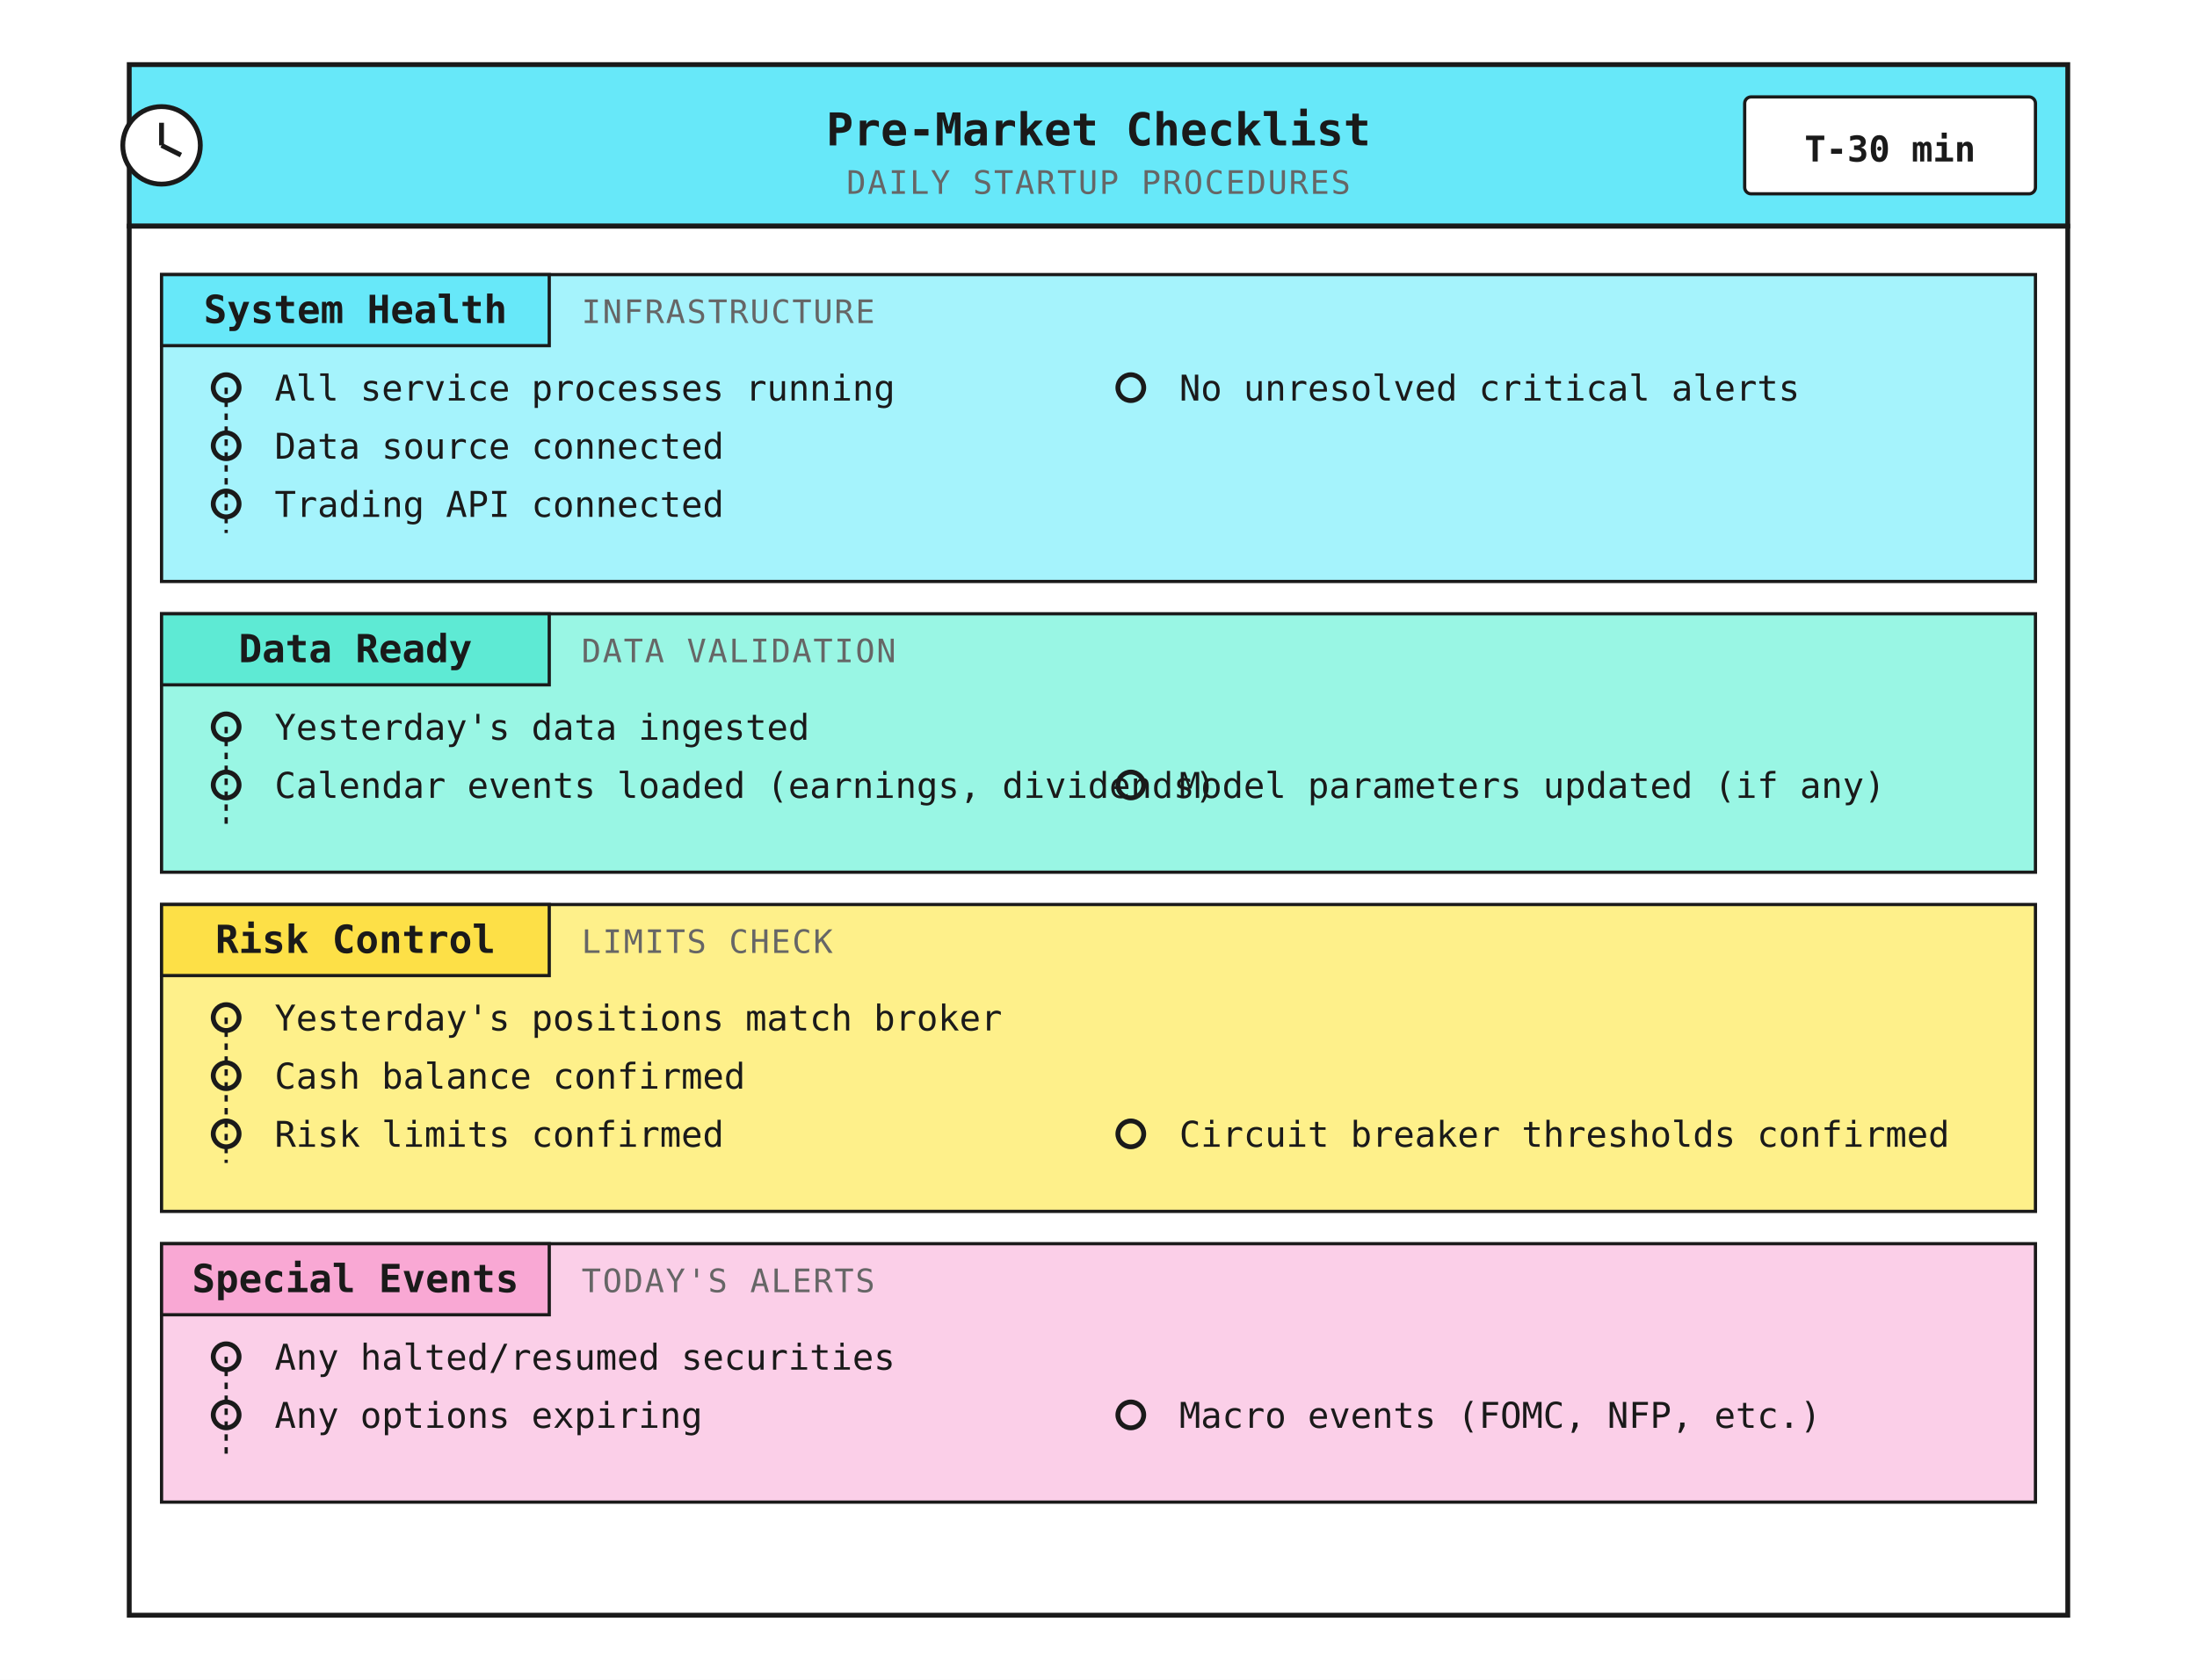
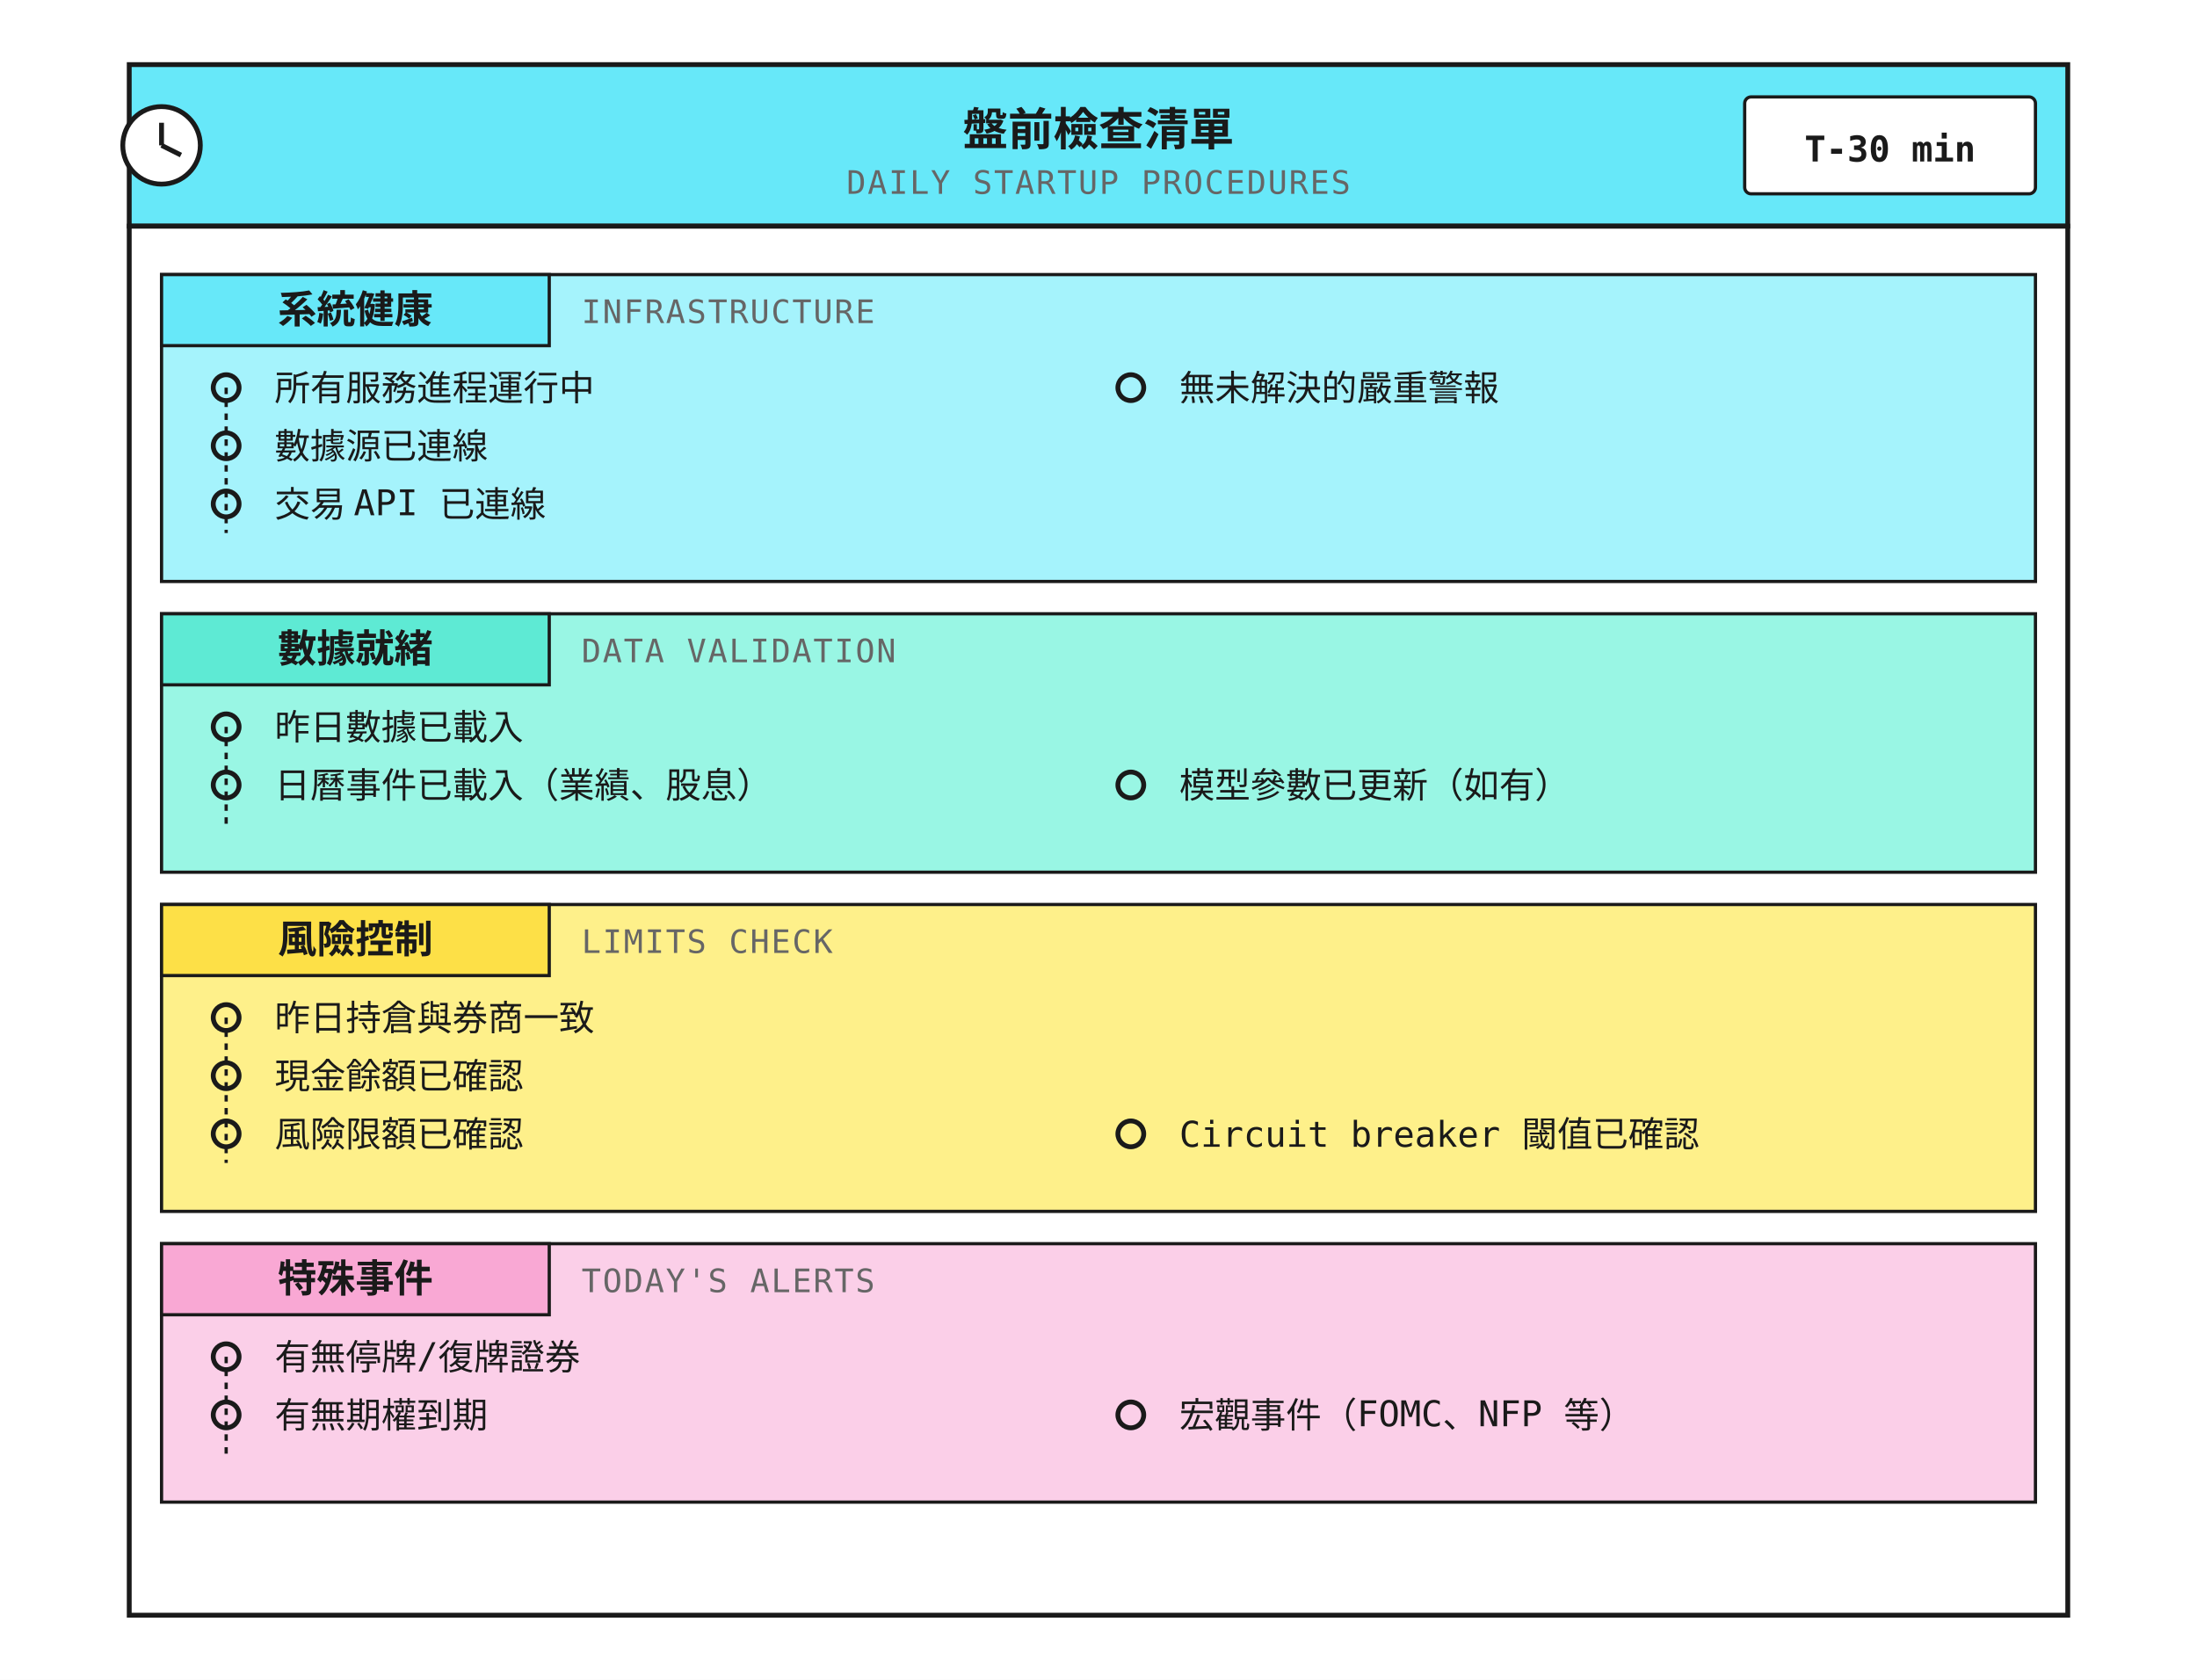
<svg xmlns="http://www.w3.org/2000/svg" viewBox="0 0 680 520">
  <style>
-     .title { font: 600 14px 'SF Mono', 'Menlo', 'Monaco', monospace; fill: #1a1a1a; }
-     .subtitle { font: 500 10px 'SF Mono', 'Menlo', 'Monaco', monospace; fill: #666; letter-spacing: 0.5px; }
-     .section { font: 600 12px 'SF Mono', 'Menlo', 'Monaco', monospace; fill: #1a1a1a; }
-     .item { font: 400 11px 'SF Mono', 'Menlo', 'Monaco', monospace; fill: #1a1a1a; }
-     .time-badge { font: 600 11px 'SF Mono', 'Menlo', 'Monaco', monospace; fill: #1a1a1a; }
+     .title { font: 600 14px 'SF Mono', 'Menlo', 'Monaco', monospace, 'PingFang HK', 'Noto Sans HK'; fill: #1a1a1a; }
+     .subtitle { font: 500 10px 'SF Mono', 'Menlo', 'Monaco', monospace, 'PingFang HK', 'Noto Sans HK'; fill: #666; letter-spacing: 0.5px; }
+     .section { font: 600 12px 'SF Mono', 'Menlo', 'Monaco', monospace, 'PingFang HK', 'Noto Sans HK'; fill: #1a1a1a; }
+     .item { font: 400 11px 'SF Mono', 'Menlo', 'Monaco', monospace, 'PingFang HK', 'Noto Sans HK'; fill: #1a1a1a; }
+     .time-badge { font: 600 11px 'SF Mono', 'Menlo', 'Monaco', monospace, 'PingFang HK', 'Noto Sans HK'; fill: #1a1a1a; }
  </style>
  <rect width="680" height="520" fill="#fff" />
  <rect x="40" y="20" width="600" height="50" fill="#67e8f9" stroke="#1a1a1a" stroke-width="1.5" />
-   <text x="340" y="45" text-anchor="middle" class="title">Pre-Market Checklist</text>
+   <text x="340" y="45" text-anchor="middle" class="title">盤前檢查清單</text>
  <text x="340" y="60" text-anchor="middle" class="subtitle">DAILY STARTUP PROCEDURES</text>
  <rect x="540" y="30" width="90" height="30" fill="#fff" stroke="#1a1a1a" stroke-width="1" rx="2" />
  <text x="585" y="50" text-anchor="middle" class="time-badge">T-30 min</text>
  <rect x="40" y="70" width="600" height="430" fill="none" stroke="#1a1a1a" stroke-width="1.5" />
  <rect x="50" y="85" width="580" height="95" fill="#a5f3fc" stroke="#1a1a1a" stroke-width="1" />
  <rect x="50" y="85" width="120" height="22" fill="#67e8f9" stroke="#1a1a1a" stroke-width="1" />
-   <text x="110" y="100" text-anchor="middle" class="section">System Health</text>
+   <text x="110" y="100" text-anchor="middle" class="section">系統健康</text>
  <text x="180" y="100" class="subtitle">INFRASTRUCTURE</text>
  <line x1="70" y1="120" x2="70" y2="165" stroke="#1a1a1a" stroke-width="1" stroke-dasharray="2,2" />
  <circle cx="70" cy="120" r="4" fill="none" stroke="#1a1a1a" stroke-width="1.5" />
-   <text x="85" y="124" class="item">All service processes running</text>
+   <text x="85" y="124" class="item">所有服務進程運行中</text>
  <circle cx="70" cy="138" r="4" fill="none" stroke="#1a1a1a" stroke-width="1.5" />
-   <text x="85" y="142" class="item">Data source connected</text>
+   <text x="85" y="142" class="item">數據源已連線</text>
  <circle cx="70" cy="156" r="4" fill="none" stroke="#1a1a1a" stroke-width="1.5" />
-   <text x="85" y="160" class="item">Trading API connected</text>
+   <text x="85" y="160" class="item">交易 API 已連線</text>
  <circle cx="350" cy="120" r="4" fill="none" stroke="#1a1a1a" stroke-width="1.5" />
-   <text x="365" y="124" class="item">No unresolved critical alerts</text>
+   <text x="365" y="124" class="item">無未解決的嚴重警報</text>
  <rect x="50" y="190" width="580" height="80" fill="#99f6e4" stroke="#1a1a1a" stroke-width="1" />
  <rect x="50" y="190" width="120" height="22" fill="#5eead4" stroke="#1a1a1a" stroke-width="1" />
-   <text x="110" y="205" text-anchor="middle" class="section">Data Ready</text>
+   <text x="110" y="205" text-anchor="middle" class="section">數據就緒</text>
  <text x="180" y="205" class="subtitle">DATA VALIDATION</text>
  <line x1="70" y1="225" x2="70" y2="255" stroke="#1a1a1a" stroke-width="1" stroke-dasharray="2,2" />
  <circle cx="70" cy="225" r="4" fill="none" stroke="#1a1a1a" stroke-width="1.5" />
-   <text x="85" y="229" class="item">Yesterday's data ingested</text>
+   <text x="85" y="229" class="item">昨日數據已載入</text>
  <circle cx="70" cy="243" r="4" fill="none" stroke="#1a1a1a" stroke-width="1.5" />
-   <text x="85" y="247" class="item">Calendar events loaded (earnings, dividends)</text>
+   <text x="85" y="247" class="item">日曆事件已載入（業績、股息）</text>
  <circle cx="350" cy="243" r="4" fill="none" stroke="#1a1a1a" stroke-width="1.5" />
-   <text x="365" y="247" class="item">Model parameters updated (if any)</text>
+   <text x="365" y="247" class="item">模型參數已更新（如有）</text>
  <rect x="50" y="280" width="580" height="95" fill="#fef08a" stroke="#1a1a1a" stroke-width="1" />
  <rect x="50" y="280" width="120" height="22" fill="#fde047" stroke="#1a1a1a" stroke-width="1" />
-   <text x="110" y="295" text-anchor="middle" class="section">Risk Control</text>
+   <text x="110" y="295" text-anchor="middle" class="section">風險控制</text>
  <text x="180" y="295" class="subtitle">LIMITS CHECK</text>
  <line x1="70" y1="315" x2="70" y2="360" stroke="#1a1a1a" stroke-width="1" stroke-dasharray="2,2" />
  <circle cx="70" cy="315" r="4" fill="none" stroke="#1a1a1a" stroke-width="1.5" />
-   <text x="85" y="319" class="item">Yesterday's positions match broker</text>
+   <text x="85" y="319" class="item">昨日持倉與券商一致</text>
  <circle cx="70" cy="333" r="4" fill="none" stroke="#1a1a1a" stroke-width="1.5" />
-   <text x="85" y="337" class="item">Cash balance confirmed</text>
+   <text x="85" y="337" class="item">現金餘額已確認</text>
  <circle cx="70" cy="351" r="4" fill="none" stroke="#1a1a1a" stroke-width="1.5" />
-   <text x="85" y="355" class="item">Risk limits confirmed</text>
+   <text x="85" y="355" class="item">風險限額已確認</text>
  <circle cx="350" cy="351" r="4" fill="none" stroke="#1a1a1a" stroke-width="1.5" />
-   <text x="365" y="355" class="item">Circuit breaker thresholds confirmed</text>
+   <text x="365" y="355" class="item">Circuit breaker 閾值已確認</text>
  <rect x="50" y="385" width="580" height="80" fill="#fbcfe8" stroke="#1a1a1a" stroke-width="1" />
  <rect x="50" y="385" width="120" height="22" fill="#f9a8d4" stroke="#1a1a1a" stroke-width="1" />
-   <text x="110" y="400" text-anchor="middle" class="section">Special Events</text>
+   <text x="110" y="400" text-anchor="middle" class="section">特殊事件</text>
  <text x="180" y="400" class="subtitle">TODAY'S ALERTS</text>
  <line x1="70" y1="420" x2="70" y2="450" stroke="#1a1a1a" stroke-width="1" stroke-dasharray="2,2" />
  <circle cx="70" cy="420" r="4" fill="none" stroke="#1a1a1a" stroke-width="1.5" />
-   <text x="85" y="424" class="item">Any halted/resumed securities</text>
+   <text x="85" y="424" class="item">有無停牌/復牌證券</text>
  <circle cx="70" cy="438" r="4" fill="none" stroke="#1a1a1a" stroke-width="1.5" />
-   <text x="85" y="442" class="item">Any options expiring</text>
+   <text x="85" y="442" class="item">有無期權到期</text>
  <circle cx="350" cy="438" r="4" fill="none" stroke="#1a1a1a" stroke-width="1.5" />
-   <text x="365" y="442" class="item">Macro events (FOMC, NFP, etc.)</text>
+   <text x="365" y="442" class="item">宏觀事件（FOMC、NFP 等）</text>
  <circle cx="50" cy="45" r="12" fill="#fff" stroke="#1a1a1a" stroke-width="1.5" />
  <line x1="50" y1="45" x2="50" y2="38" stroke="#1a1a1a" stroke-width="1.5" />
  <line x1="50" y1="45" x2="56" y2="48" stroke="#1a1a1a" stroke-width="1.5" />
</svg>
